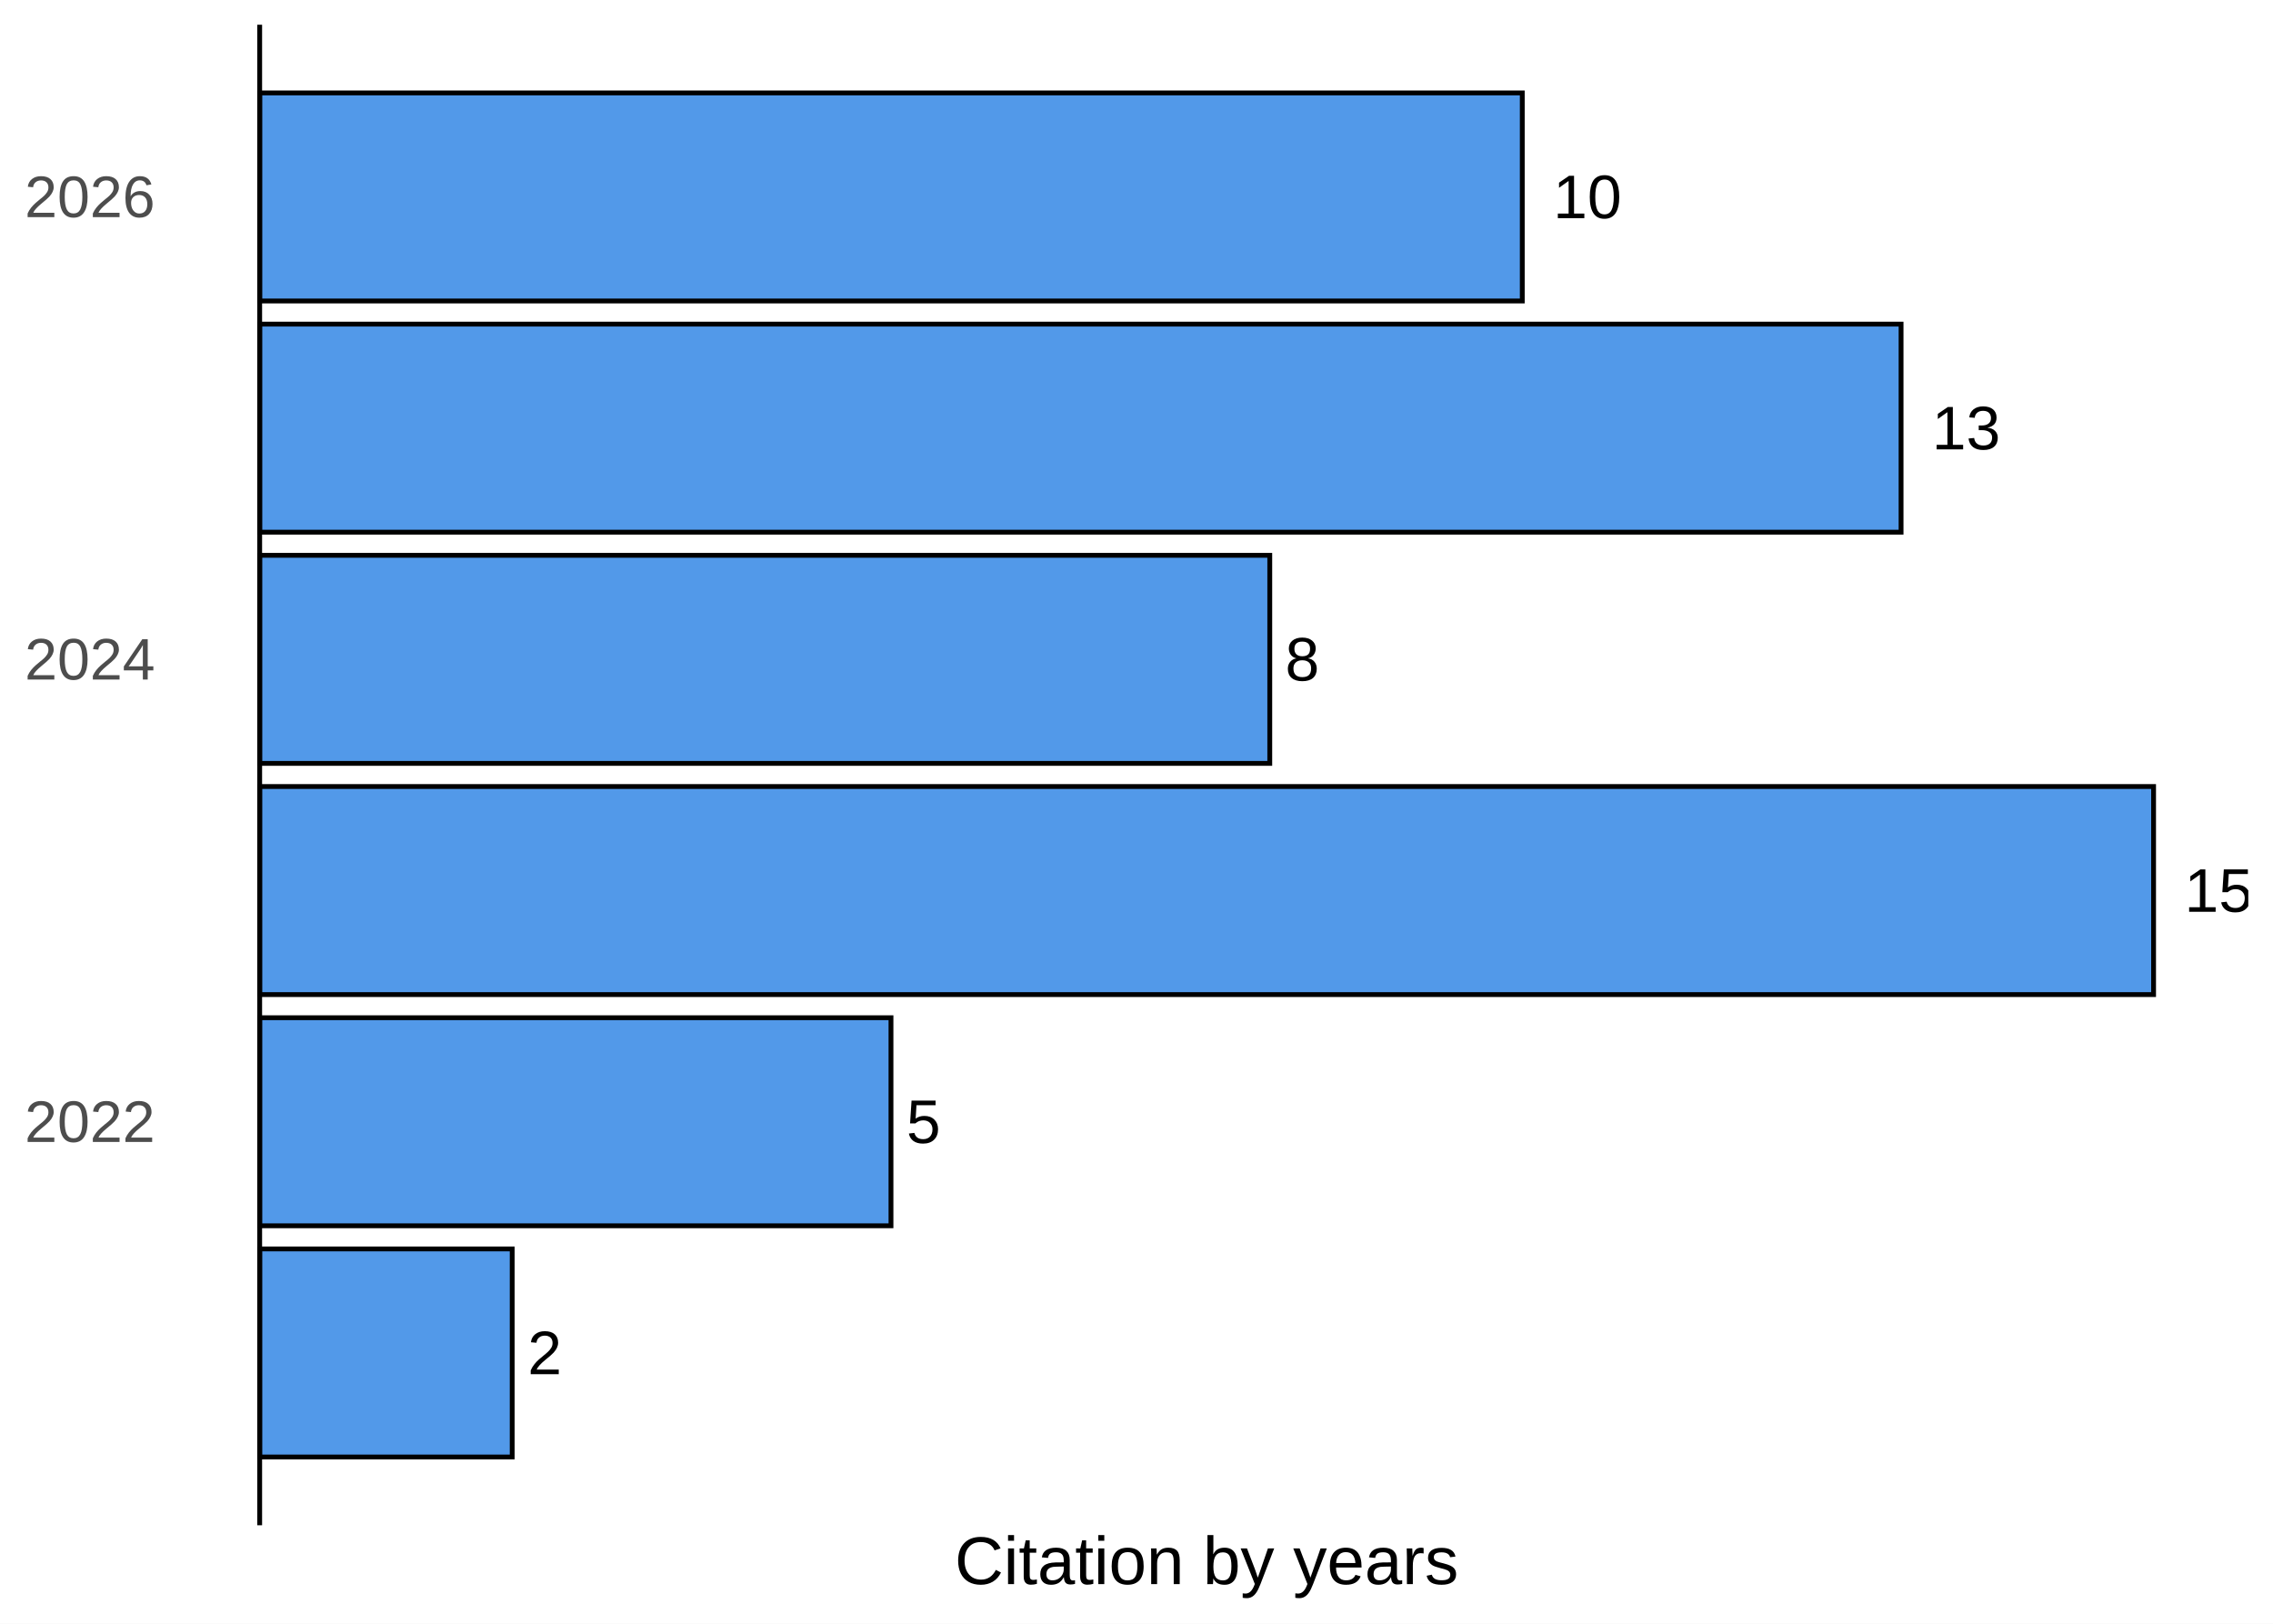
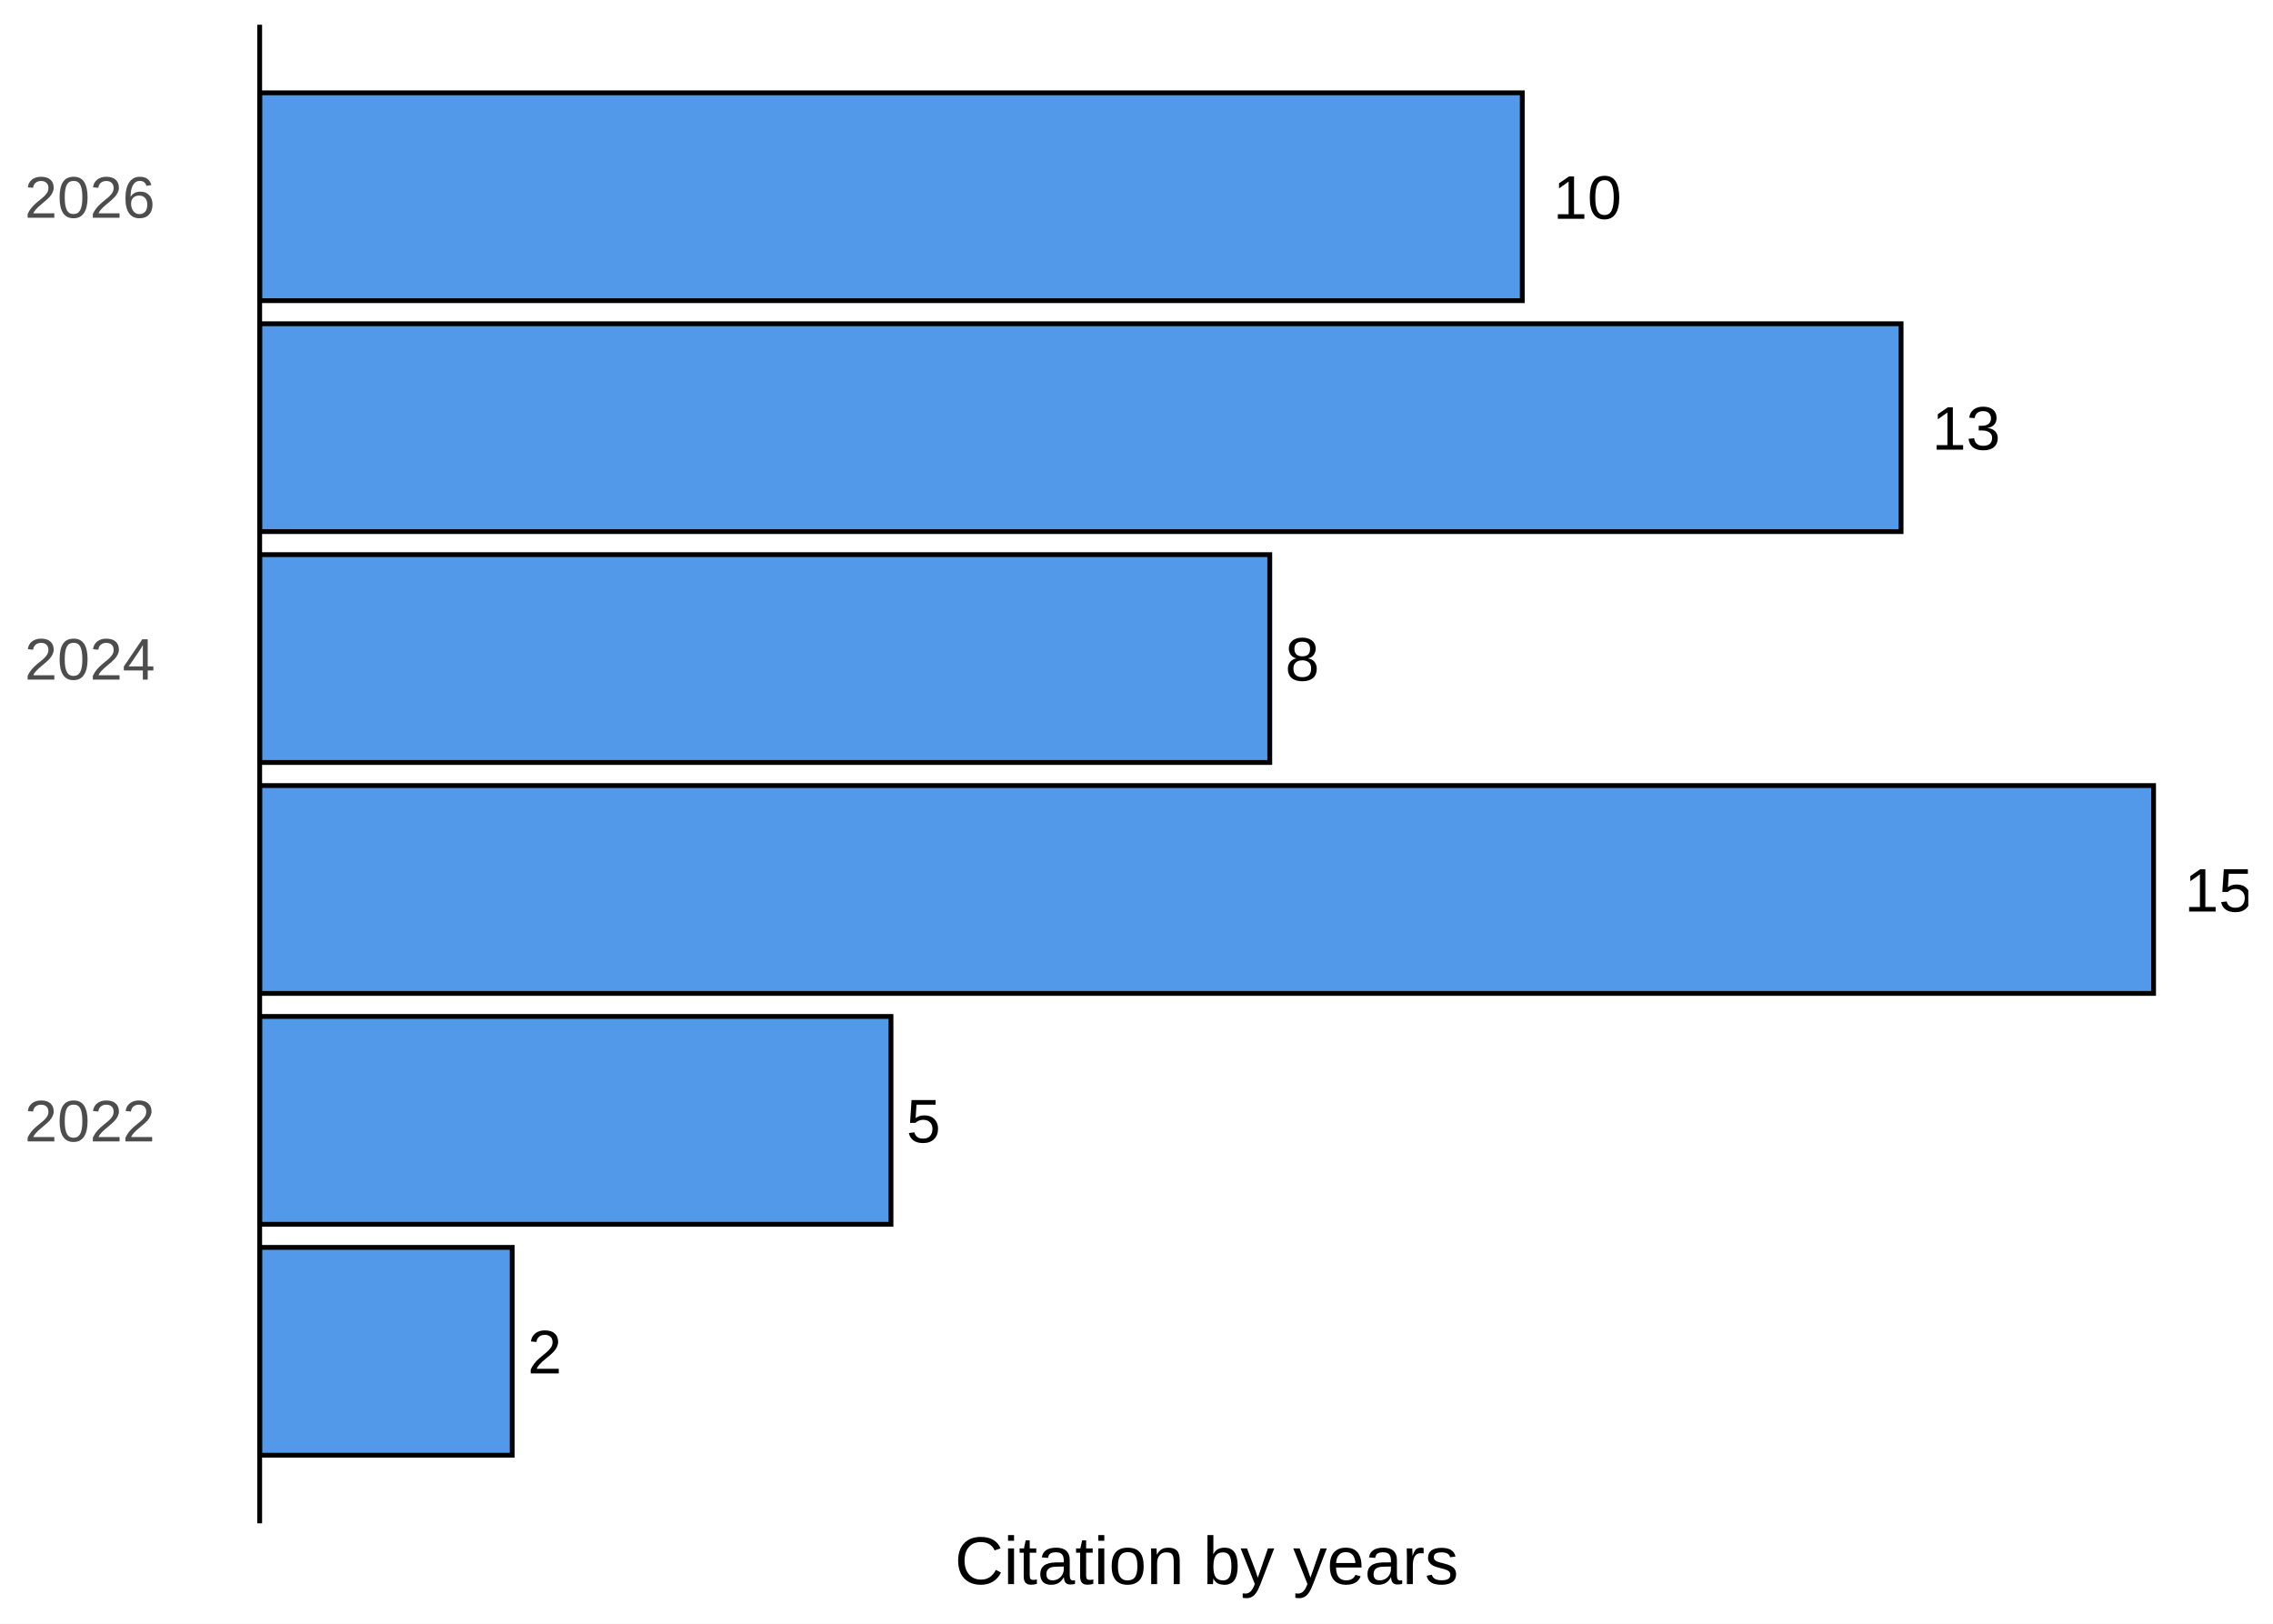
<svg xmlns="http://www.w3.org/2000/svg" width="504.00pt" height="360.00pt" viewBox="0 0 504.00 360.00">
  <g class="svglite">
    <defs>
      <style type="text/css">
    .svglite line, .svglite polyline, .svglite polygon, .svglite path, .svglite rect, .svglite circle {
      fill: none;
      stroke: #000000;
      stroke-linecap: round;
      stroke-linejoin: round;
      stroke-miterlimit: 10.00;
    }
    .svglite text {
      white-space: pre;
    }
    .svglite g.glyphgroup path {
      fill: inherit;
      stroke: none;
    }
  </style>
    </defs>
    <rect width="100%" height="100%" style="stroke: none; fill: #FFFFFF;" />
    <defs>
      <clipPath id="cpMC4wMHw1MDQuMDB8MC4wMHwzNjAuMDA=">
        <rect x="0.00" y="0.00" width="504.00" height="360.00" />
      </clipPath>
    </defs>
    <g clip-path="url(#cpMC4wMHw1MDQuMDB8MC4wMHwzNjAuMDA=)">
</g>
    <defs>
-       <clipPath id="cpMzYuNTh8NDk4LjUyfDUuNDh8MzM4LjE2">
-         <rect x="36.58" y="5.48" width="461.94" height="332.68" />
+       <clipPath id="cpMzYuNTh8NDk4LjUyfDUuNDh8MzM3Ljc0">
+         <rect x="36.58" y="5.48" width="461.94" height="332.26" />
      </clipPath>
    </defs>
-     <g clip-path="url(#cpMzYuNTh8NDk4LjUyfDUuNDh8MzM4LjE2)">
-       <rect x="57.58" y="276.90" width="55.99" height="46.13" style="stroke-width: 1.07; stroke-linecap: butt; stroke-linejoin: miter; fill: #2780E3; fill-opacity: 0.80;" />
-       <rect x="57.58" y="225.64" width="139.98" height="46.13" style="stroke-width: 1.07; stroke-linecap: butt; stroke-linejoin: miter; fill: #2780E3; fill-opacity: 0.80;" />
-       <rect x="57.58" y="174.38" width="419.94" height="46.13" style="stroke-width: 1.07; stroke-linecap: butt; stroke-linejoin: miter; fill: #2780E3; fill-opacity: 0.80;" />
-       <rect x="57.58" y="123.12" width="223.97" height="46.13" style="stroke-width: 1.07; stroke-linecap: butt; stroke-linejoin: miter; fill: #2780E3; fill-opacity: 0.80;" />
-       <rect x="57.58" y="71.86" width="363.95" height="46.13" style="stroke-width: 1.07; stroke-linecap: butt; stroke-linejoin: miter; fill: #2780E3; fill-opacity: 0.80;" />
-       <rect x="57.58" y="20.60" width="279.96" height="46.13" style="stroke-width: 1.07; stroke-linecap: butt; stroke-linejoin: miter; fill: #2780E3; fill-opacity: 0.80;" />
-       <text x="116.99" y="304.67" style="font-size: 13.66px; font-family: &quot;Liberation Sans&quot;;" textLength="7.59px" lengthAdjust="spacingAndGlyphs">2</text>
-       <text x="200.98" y="253.41" style="font-size: 13.66px; font-family: &quot;Liberation Sans&quot;;" textLength="7.59px" lengthAdjust="spacingAndGlyphs">5</text>
-       <text x="484.36" y="202.15" style="font-size: 13.66px; font-family: &quot;Liberation Sans&quot;;" textLength="15.19px" lengthAdjust="spacingAndGlyphs">15</text>
-       <text x="284.97" y="150.89" style="font-size: 13.66px; font-family: &quot;Liberation Sans&quot;;" textLength="7.59px" lengthAdjust="spacingAndGlyphs">8</text>
-       <text x="428.37" y="99.63" style="font-size: 13.66px; font-family: &quot;Liberation Sans&quot;;" textLength="15.19px" lengthAdjust="spacingAndGlyphs">13</text>
-       <text x="344.38" y="48.37" style="font-size: 13.66px; font-family: &quot;Liberation Sans&quot;;" textLength="15.19px" lengthAdjust="spacingAndGlyphs">10</text>
-       <line x1="57.58" y1="338.16" x2="57.58" y2="5.48" style="stroke-width: 1.07; stroke-linecap: butt;" />
+     <g clip-path="url(#cpMzYuNTh8NDk4LjUyfDUuNDh8MzM3Ljc0)">
+       <rect x="57.58" y="276.56" width="55.99" height="46.08" style="stroke-width: 1.07; stroke-linecap: butt; stroke-linejoin: miter; fill: #2780E3; fill-opacity: 0.80;" />
+       <rect x="57.58" y="225.36" width="139.98" height="46.08" style="stroke-width: 1.07; stroke-linecap: butt; stroke-linejoin: miter; fill: #2780E3; fill-opacity: 0.80;" />
+       <rect x="57.58" y="174.17" width="419.94" height="46.08" style="stroke-width: 1.07; stroke-linecap: butt; stroke-linejoin: miter; fill: #2780E3; fill-opacity: 0.80;" />
+       <rect x="57.58" y="122.97" width="223.97" height="46.08" style="stroke-width: 1.07; stroke-linecap: butt; stroke-linejoin: miter; fill: #2780E3; fill-opacity: 0.80;" />
+       <rect x="57.58" y="71.78" width="363.95" height="46.08" style="stroke-width: 1.07; stroke-linecap: butt; stroke-linejoin: miter; fill: #2780E3; fill-opacity: 0.80;" />
+       <rect x="57.58" y="20.58" width="279.96" height="46.08" style="stroke-width: 1.07; stroke-linecap: butt; stroke-linejoin: miter; fill: #2780E3; fill-opacity: 0.80;" />
+       <text x="116.99" y="304.49" style="font-size: 13.66px; font-family: &quot;Arial&quot;;" textLength="7.59px" lengthAdjust="spacingAndGlyphs">2</text>
+       <text x="200.98" y="253.29" style="font-size: 13.66px; font-family: &quot;Arial&quot;;" textLength="7.59px" lengthAdjust="spacingAndGlyphs">5</text>
+       <text x="484.36" y="202.10" style="font-size: 13.66px; font-family: &quot;Arial&quot;;" textLength="15.19px" lengthAdjust="spacingAndGlyphs">15</text>
+       <text x="284.97" y="150.90" style="font-size: 13.66px; font-family: &quot;Arial&quot;;" textLength="7.59px" lengthAdjust="spacingAndGlyphs">8</text>
+       <text x="428.37" y="99.70" style="font-size: 13.66px; font-family: &quot;Arial&quot;;" textLength="15.19px" lengthAdjust="spacingAndGlyphs">13</text>
+       <text x="344.38" y="48.51" style="font-size: 13.66px; font-family: &quot;Arial&quot;;" textLength="15.19px" lengthAdjust="spacingAndGlyphs">10</text>
+       <line x1="57.58" y1="337.74" x2="57.58" y2="5.48" style="stroke-width: 1.07; stroke-linecap: butt;" />
    </g>
    <g clip-path="url(#cpMC4wMHw1MDQuMDB8MC4wMHwzNjAuMDA=)">
-       <text x="34.39" y="253.18" text-anchor="end" style="font-size: 13.00px;fill: #4D4D4D; font-family: &quot;Liberation Sans&quot;;" textLength="28.94px" lengthAdjust="spacingAndGlyphs">2022</text>
-       <text x="34.39" y="150.66" text-anchor="end" style="font-size: 13.00px;fill: #4D4D4D; font-family: &quot;Liberation Sans&quot;;" textLength="28.94px" lengthAdjust="spacingAndGlyphs">2024</text>
-       <text x="34.39" y="48.14" text-anchor="end" style="font-size: 13.00px;fill: #4D4D4D; font-family: &quot;Liberation Sans&quot;;" textLength="28.94px" lengthAdjust="spacingAndGlyphs">2026</text>
-       <text x="267.55" y="351.22" text-anchor="middle" style="font-size: 15.00px; font-family: &quot;Liberation Sans&quot;;" textLength="111.73px" lengthAdjust="spacingAndGlyphs">Citation by years</text>
+       <text x="34.39" y="253.06" text-anchor="end" style="font-size: 13.00px;fill: #4D4D4D; font-family: &quot;Arial&quot;;" textLength="28.94px" lengthAdjust="spacingAndGlyphs">2022</text>
+       <text x="34.39" y="150.67" text-anchor="end" style="font-size: 13.00px;fill: #4D4D4D; font-family: &quot;Arial&quot;;" textLength="28.94px" lengthAdjust="spacingAndGlyphs">2024</text>
+       <text x="34.39" y="48.27" text-anchor="end" style="font-size: 13.00px;fill: #4D4D4D; font-family: &quot;Arial&quot;;" textLength="28.94px" lengthAdjust="spacingAndGlyphs">2026</text>
+       <text x="267.55" y="351.22" text-anchor="middle" style="font-size: 15.00px; font-family: &quot;Arial&quot;;" textLength="111.73px" lengthAdjust="spacingAndGlyphs">Citation by years</text>
    </g>
  </g>
</svg>
